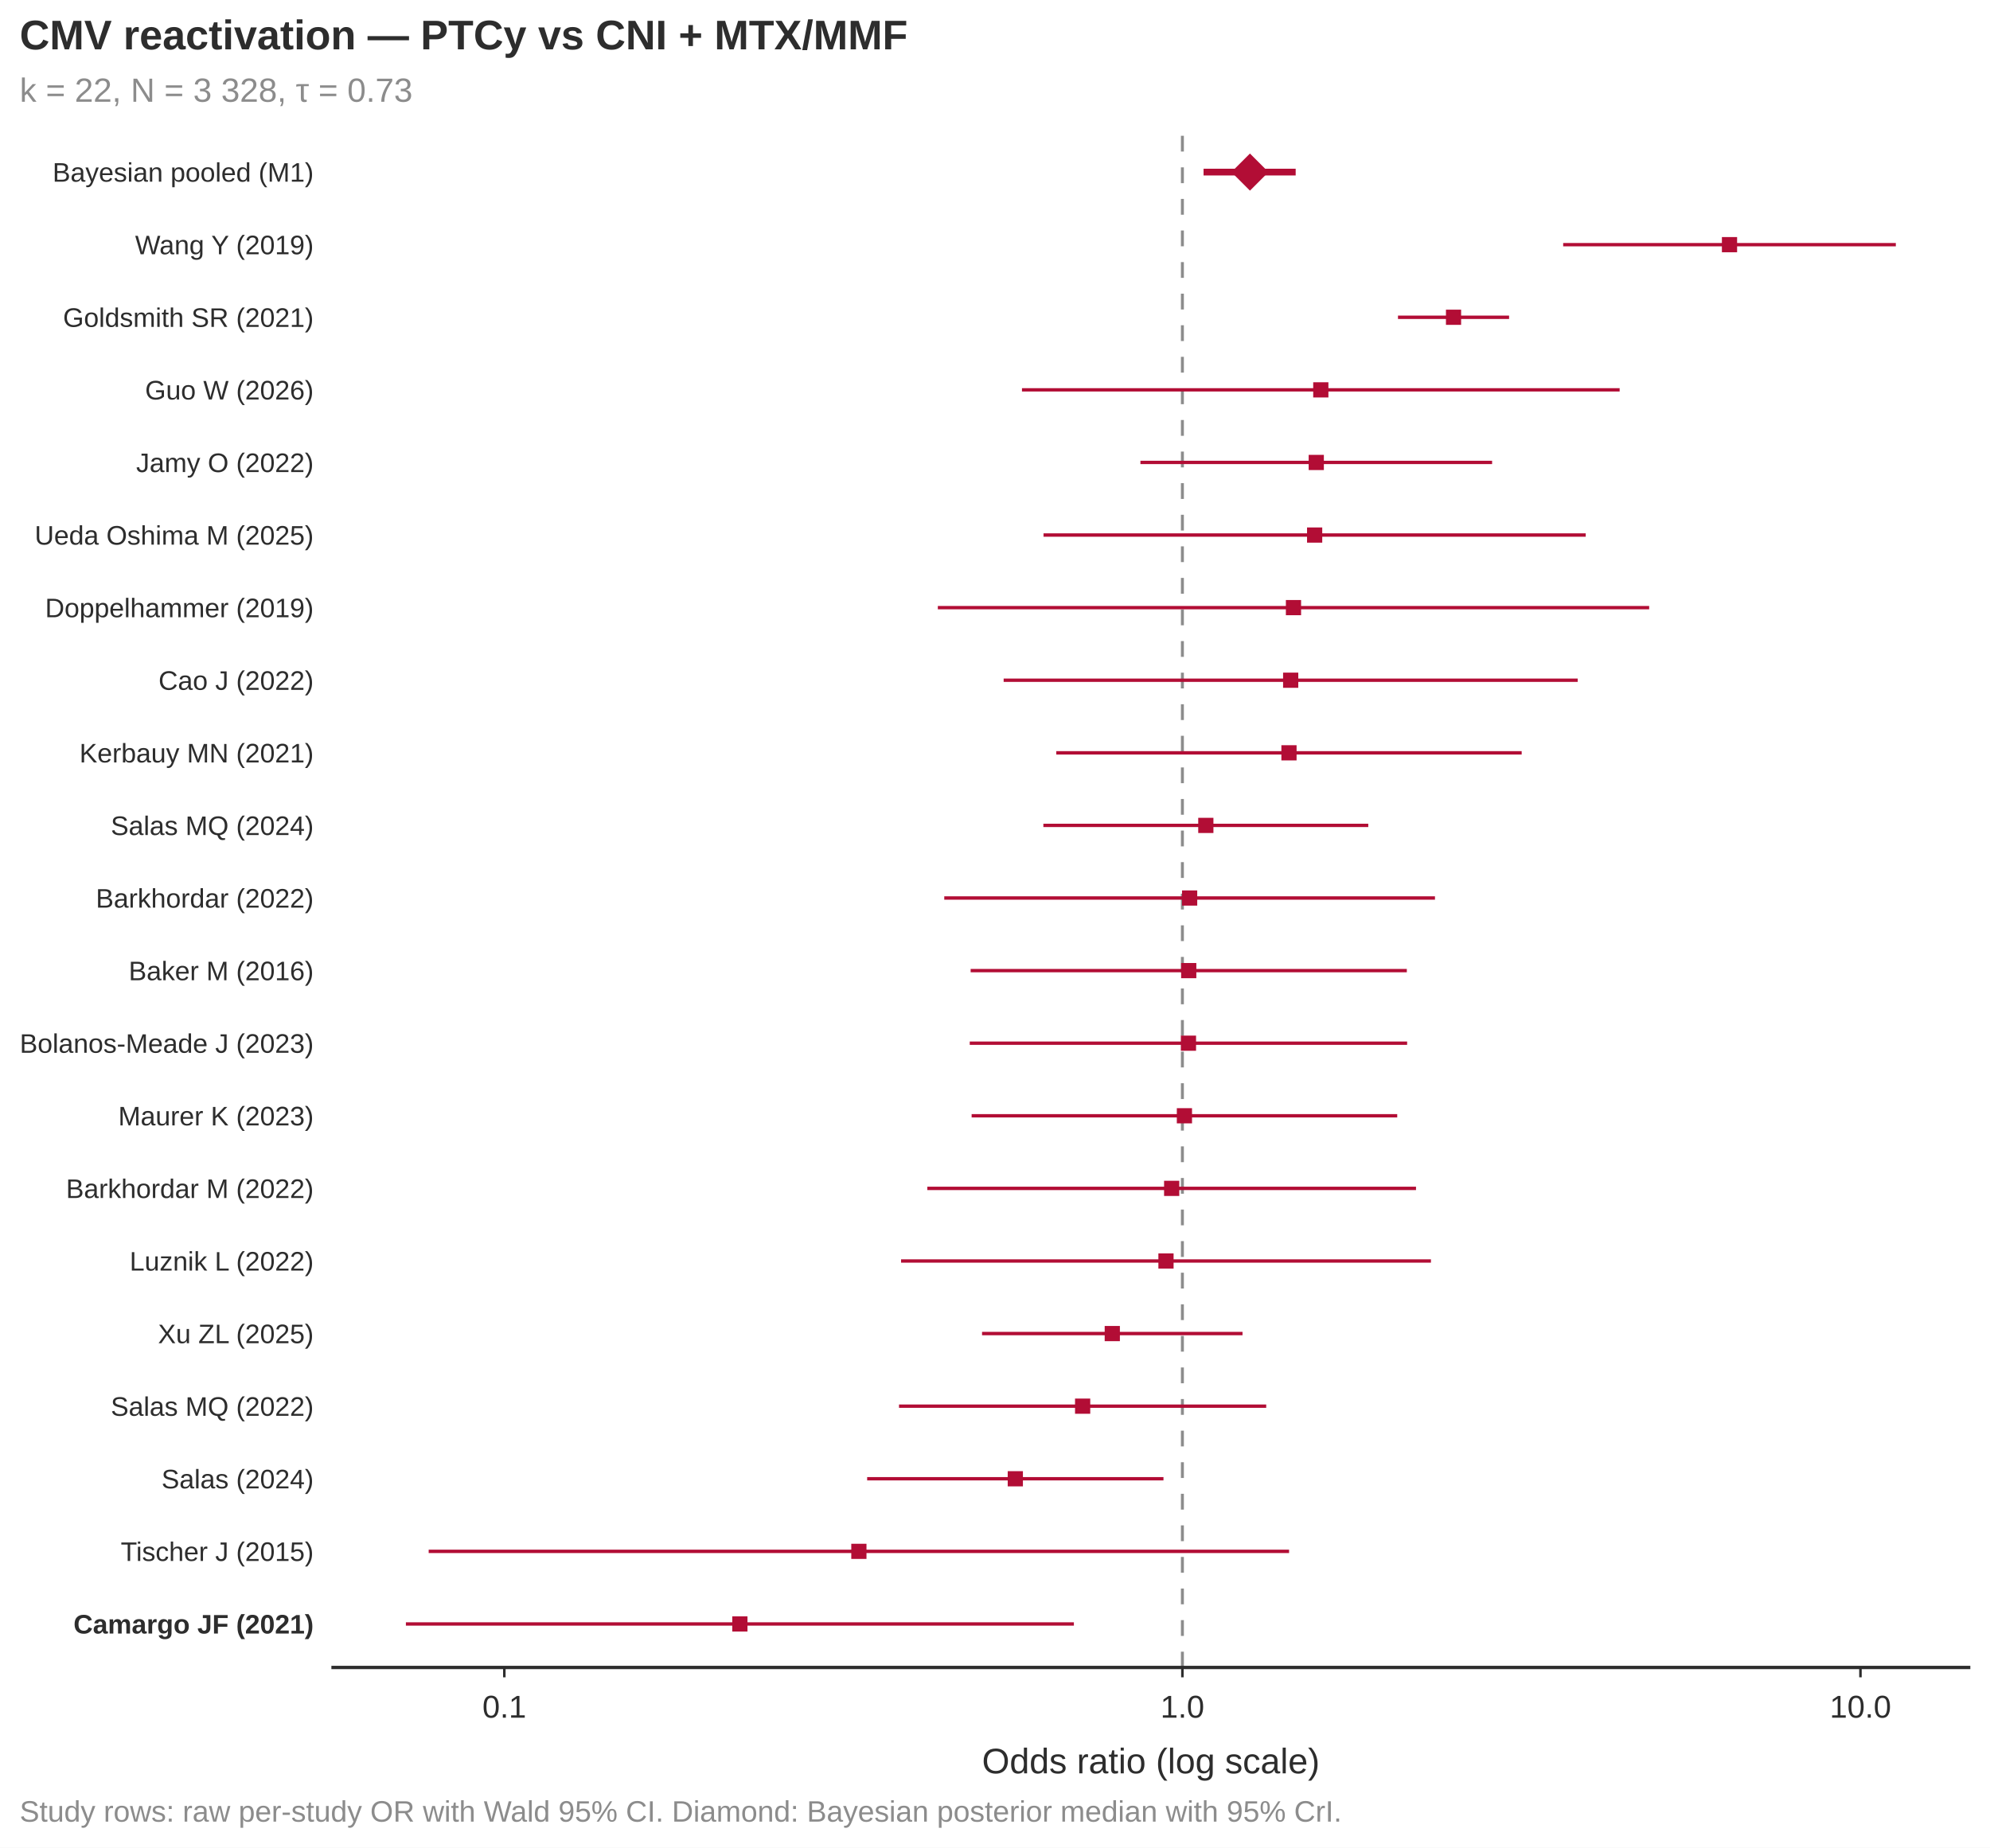
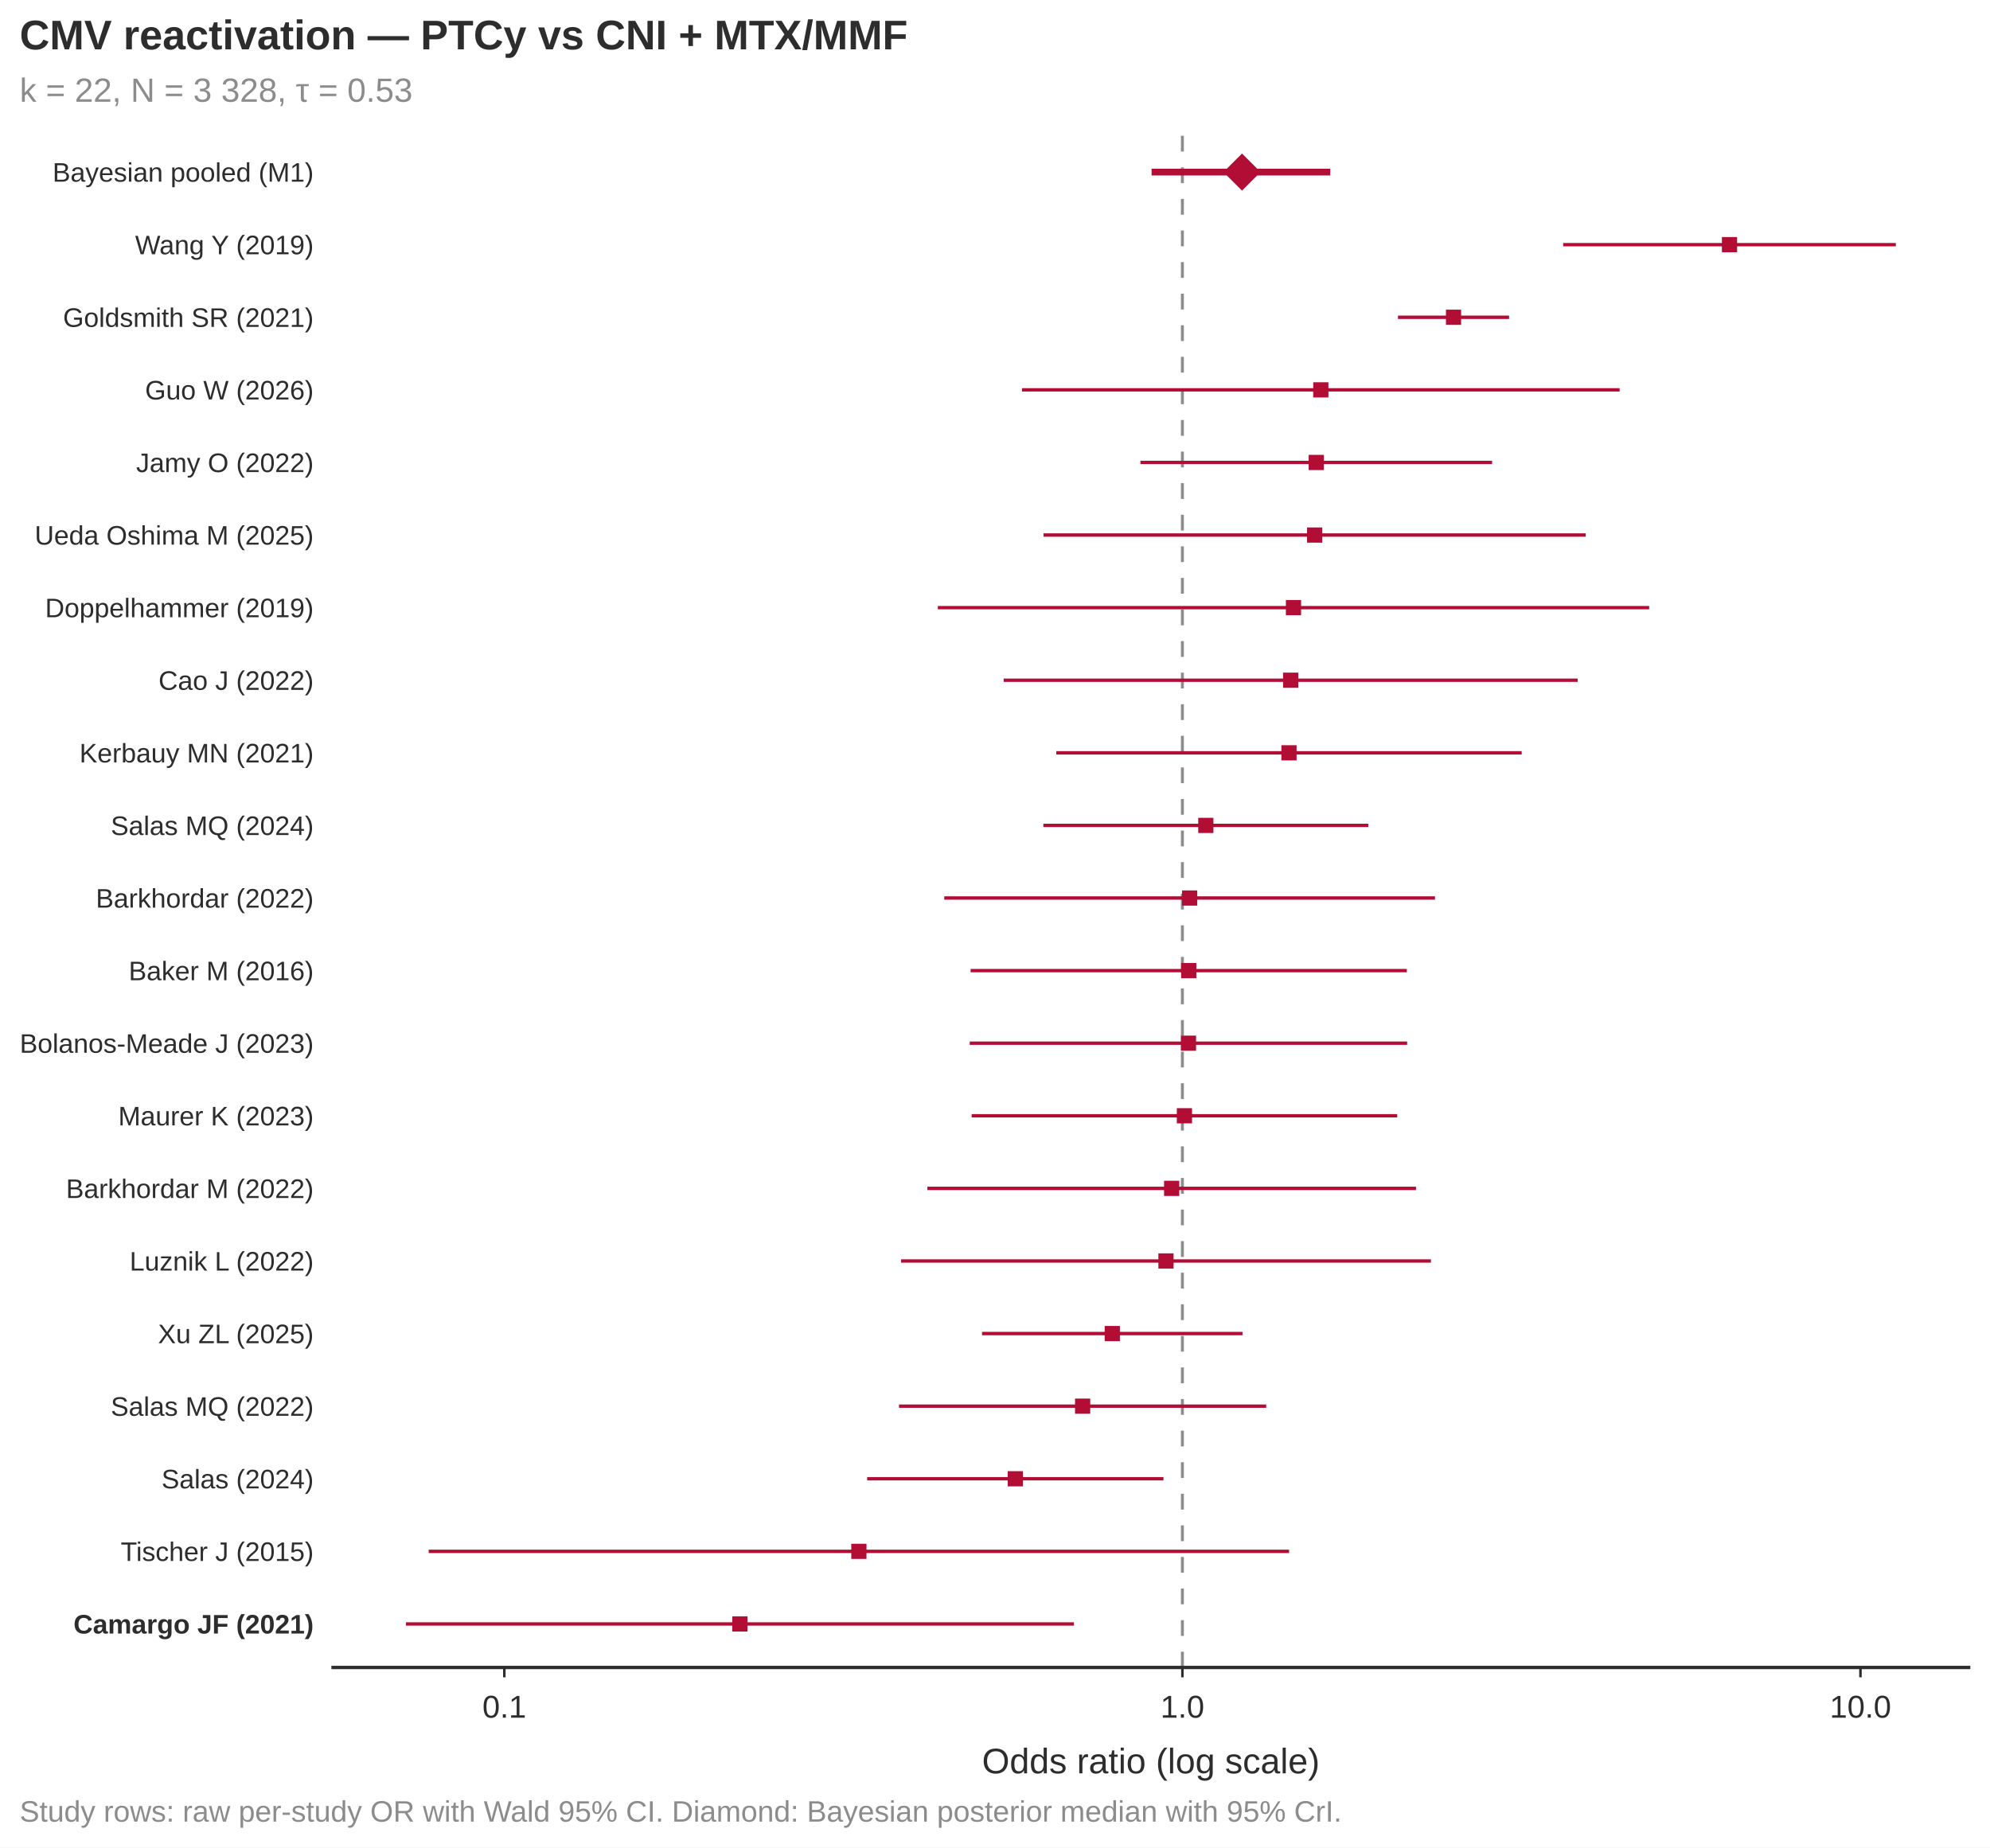
<svg xmlns="http://www.w3.org/2000/svg" width="504.00pt" height="468.00pt" viewBox="0 0 504.00 468.00">
  <g class="svglite">
    <defs>
      <style type="text/css">
    .svglite line, .svglite polyline, .svglite polygon, .svglite path, .svglite rect, .svglite circle {
      fill: none;
      stroke: #000000;
      stroke-linecap: round;
      stroke-linejoin: round;
      stroke-miterlimit: 10.00;
    }
    .svglite text {
      white-space: pre;
    }
    .svglite g.glyphgroup path {
      fill: inherit;
      stroke: none;
    }
  </style>
    </defs>
    <rect width="100%" height="100%" style="stroke: none; fill: #FFFFFF;" />
    <defs>
      <clipPath id="cpMC4wMHw1MDQuMDB8MC4wMHw0NjguMDA=">
        <rect x="0.00" y="0.00" width="504.00" height="468.00" />
      </clipPath>
    </defs>
    <g clip-path="url(#cpMC4wMHw1MDQuMDB8MC4wMHw0NjguMDA=)">
      <rect x="0.00" y="-0" width="504.00" height="468.00" style="stroke-width: 0.97; stroke: none; fill: #FFFFFF;" />
    </g>
    <defs>
      <clipPath id="cpODMuOTN8NDk5LjAyfDMyLjU2fDQyMi4zOQ==">
        <rect x="83.93" y="32.56" width="415.09" height="389.84" />
      </clipPath>
    </defs>
    <g clip-path="url(#cpODMuOTN8NDk5LjAyfDMyLjU2fDQyMi4zOQ==)">
      <rect x="83.93" y="32.56" width="415.09" height="389.84" style="stroke-width: 0.97; stroke: none; fill: #FFFFFF;" />
      <line x1="299.46" y1="422.39" x2="299.46" y2="32.56" style="stroke-width: 0.75; stroke: #8C8C8C; stroke-dasharray: 4.00,4.00; stroke-linecap: butt;" />
      <line x1="102.80" y1="411.36" x2="271.98" y2="411.36" style="stroke-width: 0.85; stroke: #B20D35; stroke-linecap: butt;" />
      <line x1="108.57" y1="392.97" x2="326.48" y2="392.97" style="stroke-width: 0.85; stroke: #B20D35; stroke-linecap: butt;" />
      <line x1="219.62" y1="374.58" x2="294.67" y2="374.58" style="stroke-width: 0.85; stroke: #B20D35; stroke-linecap: butt;" />
      <line x1="227.69" y1="356.19" x2="320.69" y2="356.19" style="stroke-width: 0.85; stroke: #B20D35; stroke-linecap: butt;" />
      <line x1="248.72" y1="337.80" x2="314.69" y2="337.80" style="stroke-width: 0.85; stroke: #B20D35; stroke-linecap: butt;" />
      <line x1="228.21" y1="319.42" x2="362.41" y2="319.42" style="stroke-width: 0.85; stroke: #B20D35; stroke-linecap: butt;" />
      <line x1="234.86" y1="301.03" x2="358.63" y2="301.03" style="stroke-width: 0.85; stroke: #B20D35; stroke-linecap: butt;" />
      <line x1="246.08" y1="282.64" x2="353.87" y2="282.64" style="stroke-width: 0.85; stroke: #B20D35; stroke-linecap: butt;" />
      <line x1="245.60" y1="264.25" x2="356.38" y2="264.25" style="stroke-width: 0.85; stroke: #B20D35; stroke-linecap: butt;" />
      <line x1="245.83" y1="245.86" x2="356.30" y2="245.86" style="stroke-width: 0.85; stroke: #B20D35; stroke-linecap: butt;" />
      <line x1="239.15" y1="227.47" x2="363.43" y2="227.47" style="stroke-width: 0.85; stroke: #B20D35; stroke-linecap: butt;" />
      <line x1="264.25" y1="209.08" x2="346.54" y2="209.08" style="stroke-width: 0.85; stroke: #B20D35; stroke-linecap: butt;" />
      <line x1="267.52" y1="190.70" x2="385.39" y2="190.70" style="stroke-width: 0.85; stroke: #B20D35; stroke-linecap: butt;" />
      <line x1="254.19" y1="172.31" x2="399.58" y2="172.31" style="stroke-width: 0.85; stroke: #B20D35; stroke-linecap: butt;" />
      <line x1="237.52" y1="153.92" x2="417.68" y2="153.92" style="stroke-width: 0.85; stroke: #B20D35; stroke-linecap: butt;" />
      <line x1="264.29" y1="135.53" x2="401.61" y2="135.53" style="stroke-width: 0.85; stroke: #B20D35; stroke-linecap: butt;" />
      <line x1="288.83" y1="117.14" x2="377.90" y2="117.14" style="stroke-width: 0.85; stroke: #B20D35; stroke-linecap: butt;" />
      <line x1="258.83" y1="98.75" x2="410.20" y2="98.75" style="stroke-width: 0.85; stroke: #B20D35; stroke-linecap: butt;" />
      <line x1="354.06" y1="80.37" x2="382.20" y2="80.37" style="stroke-width: 0.85; stroke: #B20D35; stroke-linecap: butt;" />
      <line x1="395.90" y1="61.98" x2="480.15" y2="61.98" style="stroke-width: 0.85; stroke: #B20D35; stroke-linecap: butt;" />
      <polygon points="185.46,413.28 189.31,413.28 189.31,409.43 185.46,409.43 " style="stroke-width: 1.29; stroke: none; fill: #B20D35;" />
      <polygon points="215.60,394.89 219.45,394.89 219.45,391.05 215.60,391.05 " style="stroke-width: 1.29; stroke: none; fill: #B20D35;" />
      <polygon points="255.22,376.51 259.07,376.51 259.07,372.66 255.22,372.66 " style="stroke-width: 1.29; stroke: none; fill: #B20D35;" />
      <polygon points="272.27,358.12 276.12,358.12 276.12,354.27 272.27,354.27 " style="stroke-width: 1.29; stroke: none; fill: #B20D35;" />
      <polygon points="279.78,339.73 283.63,339.73 283.63,335.88 279.78,335.88 " style="stroke-width: 1.29; stroke: none; fill: #B20D35;" />
      <polygon points="293.38,321.34 297.23,321.34 297.23,317.49 293.38,317.49 " style="stroke-width: 1.29; stroke: none; fill: #B20D35;" />
      <polygon points="294.82,302.95 298.67,302.95 298.67,299.10 294.82,299.10 " style="stroke-width: 1.29; stroke: none; fill: #B20D35;" />
      <polygon points="298.05,284.56 301.90,284.56 301.90,280.71 298.05,280.71 " style="stroke-width: 1.29; stroke: none; fill: #B20D35;" />
      <polygon points="299.07,266.17 302.92,266.17 302.92,262.33 299.07,262.33 " style="stroke-width: 1.29; stroke: none; fill: #B20D35;" />
      <polygon points="299.14,247.79 302.99,247.79 302.99,243.94 299.14,243.94 " style="stroke-width: 1.29; stroke: none; fill: #B20D35;" />
      <polygon points="299.37,229.40 303.22,229.40 303.22,225.55 299.37,225.55 " style="stroke-width: 1.29; stroke: none; fill: #B20D35;" />
      <polygon points="303.47,211.01 307.32,211.01 307.32,207.16 303.47,207.16 " style="stroke-width: 1.29; stroke: none; fill: #B20D35;" />
      <polygon points="324.53,192.62 328.38,192.62 328.38,188.77 324.53,188.77 " style="stroke-width: 1.29; stroke: none; fill: #B20D35;" />
      <polygon points="324.96,174.23 328.81,174.23 328.81,170.38 324.96,170.38 " style="stroke-width: 1.29; stroke: none; fill: #B20D35;" />
      <polygon points="325.67,155.84 329.52,155.84 329.52,151.99 325.67,151.99 " style="stroke-width: 1.29; stroke: none; fill: #B20D35;" />
      <polygon points="331.03,137.46 334.88,137.46 334.88,133.61 331.03,133.61 " style="stroke-width: 1.29; stroke: none; fill: #B20D35;" />
      <polygon points="331.44,119.07 335.29,119.07 335.29,115.22 331.44,115.22 " style="stroke-width: 1.29; stroke: none; fill: #B20D35;" />
      <polygon points="332.59,100.68 336.44,100.68 336.44,96.83 332.59,96.83 " style="stroke-width: 1.29; stroke: none; fill: #B20D35;" />
      <polygon points="366.21,82.29 370.05,82.29 370.05,78.44 366.21,78.44 " style="stroke-width: 1.29; stroke: none; fill: #B20D35;" />
      <polygon points="436.10,63.90 439.95,63.90 439.95,60.05 436.10,60.05 " style="stroke-width: 1.29; stroke: none; fill: #B20D35;" />
-       <line x1="304.82" y1="43.59" x2="328.15" y2="43.59" style="stroke-width: 1.71; stroke: #B20D35; stroke-linecap: butt;" />
-       <polygon points="311.87,43.59 316.57,38.89 321.27,43.59 316.57,48.29 " style="stroke-width: 1.29; stroke: none; fill: #B20D35;" />
+       <line x1="291.66" y1="43.59" x2="336.91" y2="43.59" style="stroke-width: 1.71; stroke: #B20D35; stroke-linecap: butt;" />
+       <polygon points="309.86,43.59 314.56,38.89 319.26,43.59 314.56,48.29 " style="stroke-width: 1.29; stroke: none; fill: #B20D35;" />
    </g>
    <g clip-path="url(#cpMC4wMHw1MDQuMDB8MC4wMHw0NjguMDA=)">
      <text x="79.45" y="413.79" text-anchor="end" style="font-size: 6.80px; font-weight: bold;fill: #2D2D2D; font-family: &quot;Arial&quot;;" textLength="60.84px" lengthAdjust="spacingAndGlyphs">Camargo JF (2021)</text>
      <text x="79.45" y="395.40" text-anchor="end" style="font-size: 6.80px;fill: #2D2D2D; font-family: &quot;Arial&quot;;" textLength="48.91px" lengthAdjust="spacingAndGlyphs">Tischer J (2015)</text>
      <text x="79.45" y="377.02" text-anchor="end" style="font-size: 6.80px;fill: #2D2D2D; font-family: &quot;Arial&quot;;" textLength="38.56px" lengthAdjust="spacingAndGlyphs">Salas (2024)</text>
      <text x="79.45" y="358.63" text-anchor="end" style="font-size: 6.80px;fill: #2D2D2D; font-family: &quot;Arial&quot;;" textLength="51.39px" lengthAdjust="spacingAndGlyphs">Salas MQ (2022)</text>
      <text x="79.45" y="340.24" text-anchor="end" style="font-size: 6.80px;fill: #2D2D2D; font-family: &quot;Arial&quot;;" textLength="39.44px" lengthAdjust="spacingAndGlyphs">Xu ZL (2025)</text>
      <text x="79.45" y="321.85" text-anchor="end" style="font-size: 6.80px;fill: #2D2D2D; font-family: &quot;Arial&quot;;" textLength="46.64px" lengthAdjust="spacingAndGlyphs">Luznik L (2022)</text>
      <text x="79.45" y="303.46" text-anchor="end" style="font-size: 6.80px;fill: #2D2D2D; font-family: &quot;Arial&quot;;" textLength="62.73px" lengthAdjust="spacingAndGlyphs">Barkhordar M (2022)</text>
      <text x="79.45" y="285.07" text-anchor="end" style="font-size: 6.80px;fill: #2D2D2D; font-family: &quot;Arial&quot;;" textLength="49.50px" lengthAdjust="spacingAndGlyphs">Maurer K (2023)</text>
      <text x="79.45" y="266.68" text-anchor="end" style="font-size: 6.80px;fill: #2D2D2D; font-family: &quot;Arial&quot;;" textLength="74.47px" lengthAdjust="spacingAndGlyphs">Bolanos-Meade J (2023)</text>
      <text x="79.45" y="248.30" text-anchor="end" style="font-size: 6.80px;fill: #2D2D2D; font-family: &quot;Arial&quot;;" textLength="46.86px" lengthAdjust="spacingAndGlyphs">Baker M (2016)</text>
      <text x="79.45" y="229.91" text-anchor="end" style="font-size: 6.80px;fill: #2D2D2D; font-family: &quot;Arial&quot;;" textLength="55.19px" lengthAdjust="spacingAndGlyphs">Barkhordar (2022)</text>
      <text x="79.45" y="211.52" text-anchor="end" style="font-size: 6.80px;fill: #2D2D2D; font-family: &quot;Arial&quot;;" textLength="51.39px" lengthAdjust="spacingAndGlyphs">Salas MQ (2024)</text>
      <text x="79.45" y="193.13" text-anchor="end" style="font-size: 6.80px;fill: #2D2D2D; font-family: &quot;Arial&quot;;" textLength="59.33px" lengthAdjust="spacingAndGlyphs">Kerbauy MN (2021)</text>
      <text x="79.45" y="174.74" text-anchor="end" style="font-size: 6.80px;fill: #2D2D2D; font-family: &quot;Arial&quot;;" textLength="39.31px" lengthAdjust="spacingAndGlyphs">Cao J (2022)</text>
      <text x="79.45" y="156.35" text-anchor="end" style="font-size: 6.80px;fill: #2D2D2D; font-family: &quot;Arial&quot;;" textLength="68.02px" lengthAdjust="spacingAndGlyphs">Doppelhammer (2019)</text>
      <text x="79.45" y="137.96" text-anchor="end" style="font-size: 6.80px;fill: #2D2D2D; font-family: &quot;Arial&quot;;" textLength="70.66px" lengthAdjust="spacingAndGlyphs">Ueda Oshima M (2025)</text>
      <text x="79.45" y="119.58" text-anchor="end" style="font-size: 6.80px;fill: #2D2D2D; font-family: &quot;Arial&quot;;" textLength="44.97px" lengthAdjust="spacingAndGlyphs">Jamy O (2022)</text>
      <text x="79.45" y="101.19" text-anchor="end" style="font-size: 6.80px;fill: #2D2D2D; font-family: &quot;Arial&quot;;" textLength="42.70px" lengthAdjust="spacingAndGlyphs">Guo W (2026)</text>
      <text x="79.45" y="82.80" text-anchor="end" style="font-size: 6.80px;fill: #2D2D2D; font-family: &quot;Arial&quot;;" textLength="63.48px" lengthAdjust="spacingAndGlyphs">Goldsmith SR (2021)</text>
      <text x="79.45" y="64.41" text-anchor="end" style="font-size: 6.80px;fill: #2D2D2D; font-family: &quot;Arial&quot;;" textLength="45.23px" lengthAdjust="spacingAndGlyphs">Wang Y (2019)</text>
      <text x="79.45" y="46.02" text-anchor="end" style="font-size: 6.80px;fill: #2D2D2D; font-family: &quot;Arial&quot;;" textLength="66.16px" lengthAdjust="spacingAndGlyphs">Bayesian pooled (M1)</text>
      <polyline points="83.93,422.39 499.02,422.39 " style="stroke-width: 0.85; stroke: #2D2D2D; stroke-linecap: butt;" />
      <polyline points="127.73,424.88 127.73,422.39 " style="stroke-width: 0.64; stroke: #2D2D2D; stroke-linecap: butt;" />
      <polyline points="299.46,424.88 299.46,422.39 " style="stroke-width: 0.64; stroke: #2D2D2D; stroke-linecap: butt;" />
      <polyline points="471.19,424.88 471.19,422.39 " style="stroke-width: 0.64; stroke: #2D2D2D; stroke-linecap: butt;" />
      <text x="127.73" y="435.10" text-anchor="middle" style="font-size: 8.00px;fill: #2D2D2D; font-family: &quot;Arial&quot;;" textLength="11.12px" lengthAdjust="spacingAndGlyphs">0.1</text>
      <text x="299.46" y="435.10" text-anchor="middle" style="font-size: 8.00px;fill: #2D2D2D; font-family: &quot;Arial&quot;;" textLength="11.12px" lengthAdjust="spacingAndGlyphs">1.0</text>
      <text x="471.19" y="435.10" text-anchor="middle" style="font-size: 8.00px;fill: #2D2D2D; font-family: &quot;Arial&quot;;" textLength="15.58px" lengthAdjust="spacingAndGlyphs">10.0</text>
      <text x="291.48" y="449.20" text-anchor="middle" style="font-size: 9.00px;fill: #2D2D2D; font-family: &quot;Arial&quot;;" textLength="85.50px" lengthAdjust="spacingAndGlyphs">Odds ratio (log scale)</text>
-       <text x="4.98" y="25.78" style="font-size: 8.50px;fill: #8C8C8C; font-family: &quot;Arial&quot;;" textLength="99.58px" lengthAdjust="spacingAndGlyphs">k = 22, N = 3 328, τ = 0.73</text>
+       <text x="4.98" y="25.78" style="font-size: 8.50px;fill: #8C8C8C; font-family: &quot;Arial&quot;;" textLength="99.58px" lengthAdjust="spacingAndGlyphs">k = 22, N = 3 328, τ = 0.53</text>
      <text x="4.98" y="12.50" style="font-size: 10.50px; font-weight: bold;fill: #2D2D2D; font-family: &quot;Arial&quot;;" textLength="224.95px" lengthAdjust="spacingAndGlyphs">CMV reactivation — PTCy vs CNI + MTX/MMF</text>
      <text x="4.98" y="461.44" style="font-size: 7.50px;fill: #8C8C8C; font-family: &quot;Arial&quot;;" textLength="334.83px" lengthAdjust="spacingAndGlyphs">Study rows: raw per-study OR with Wald 95% CI. Diamond: Bayesian posterior median with 95% CrI.</text>
    </g>
  </g>
</svg>
